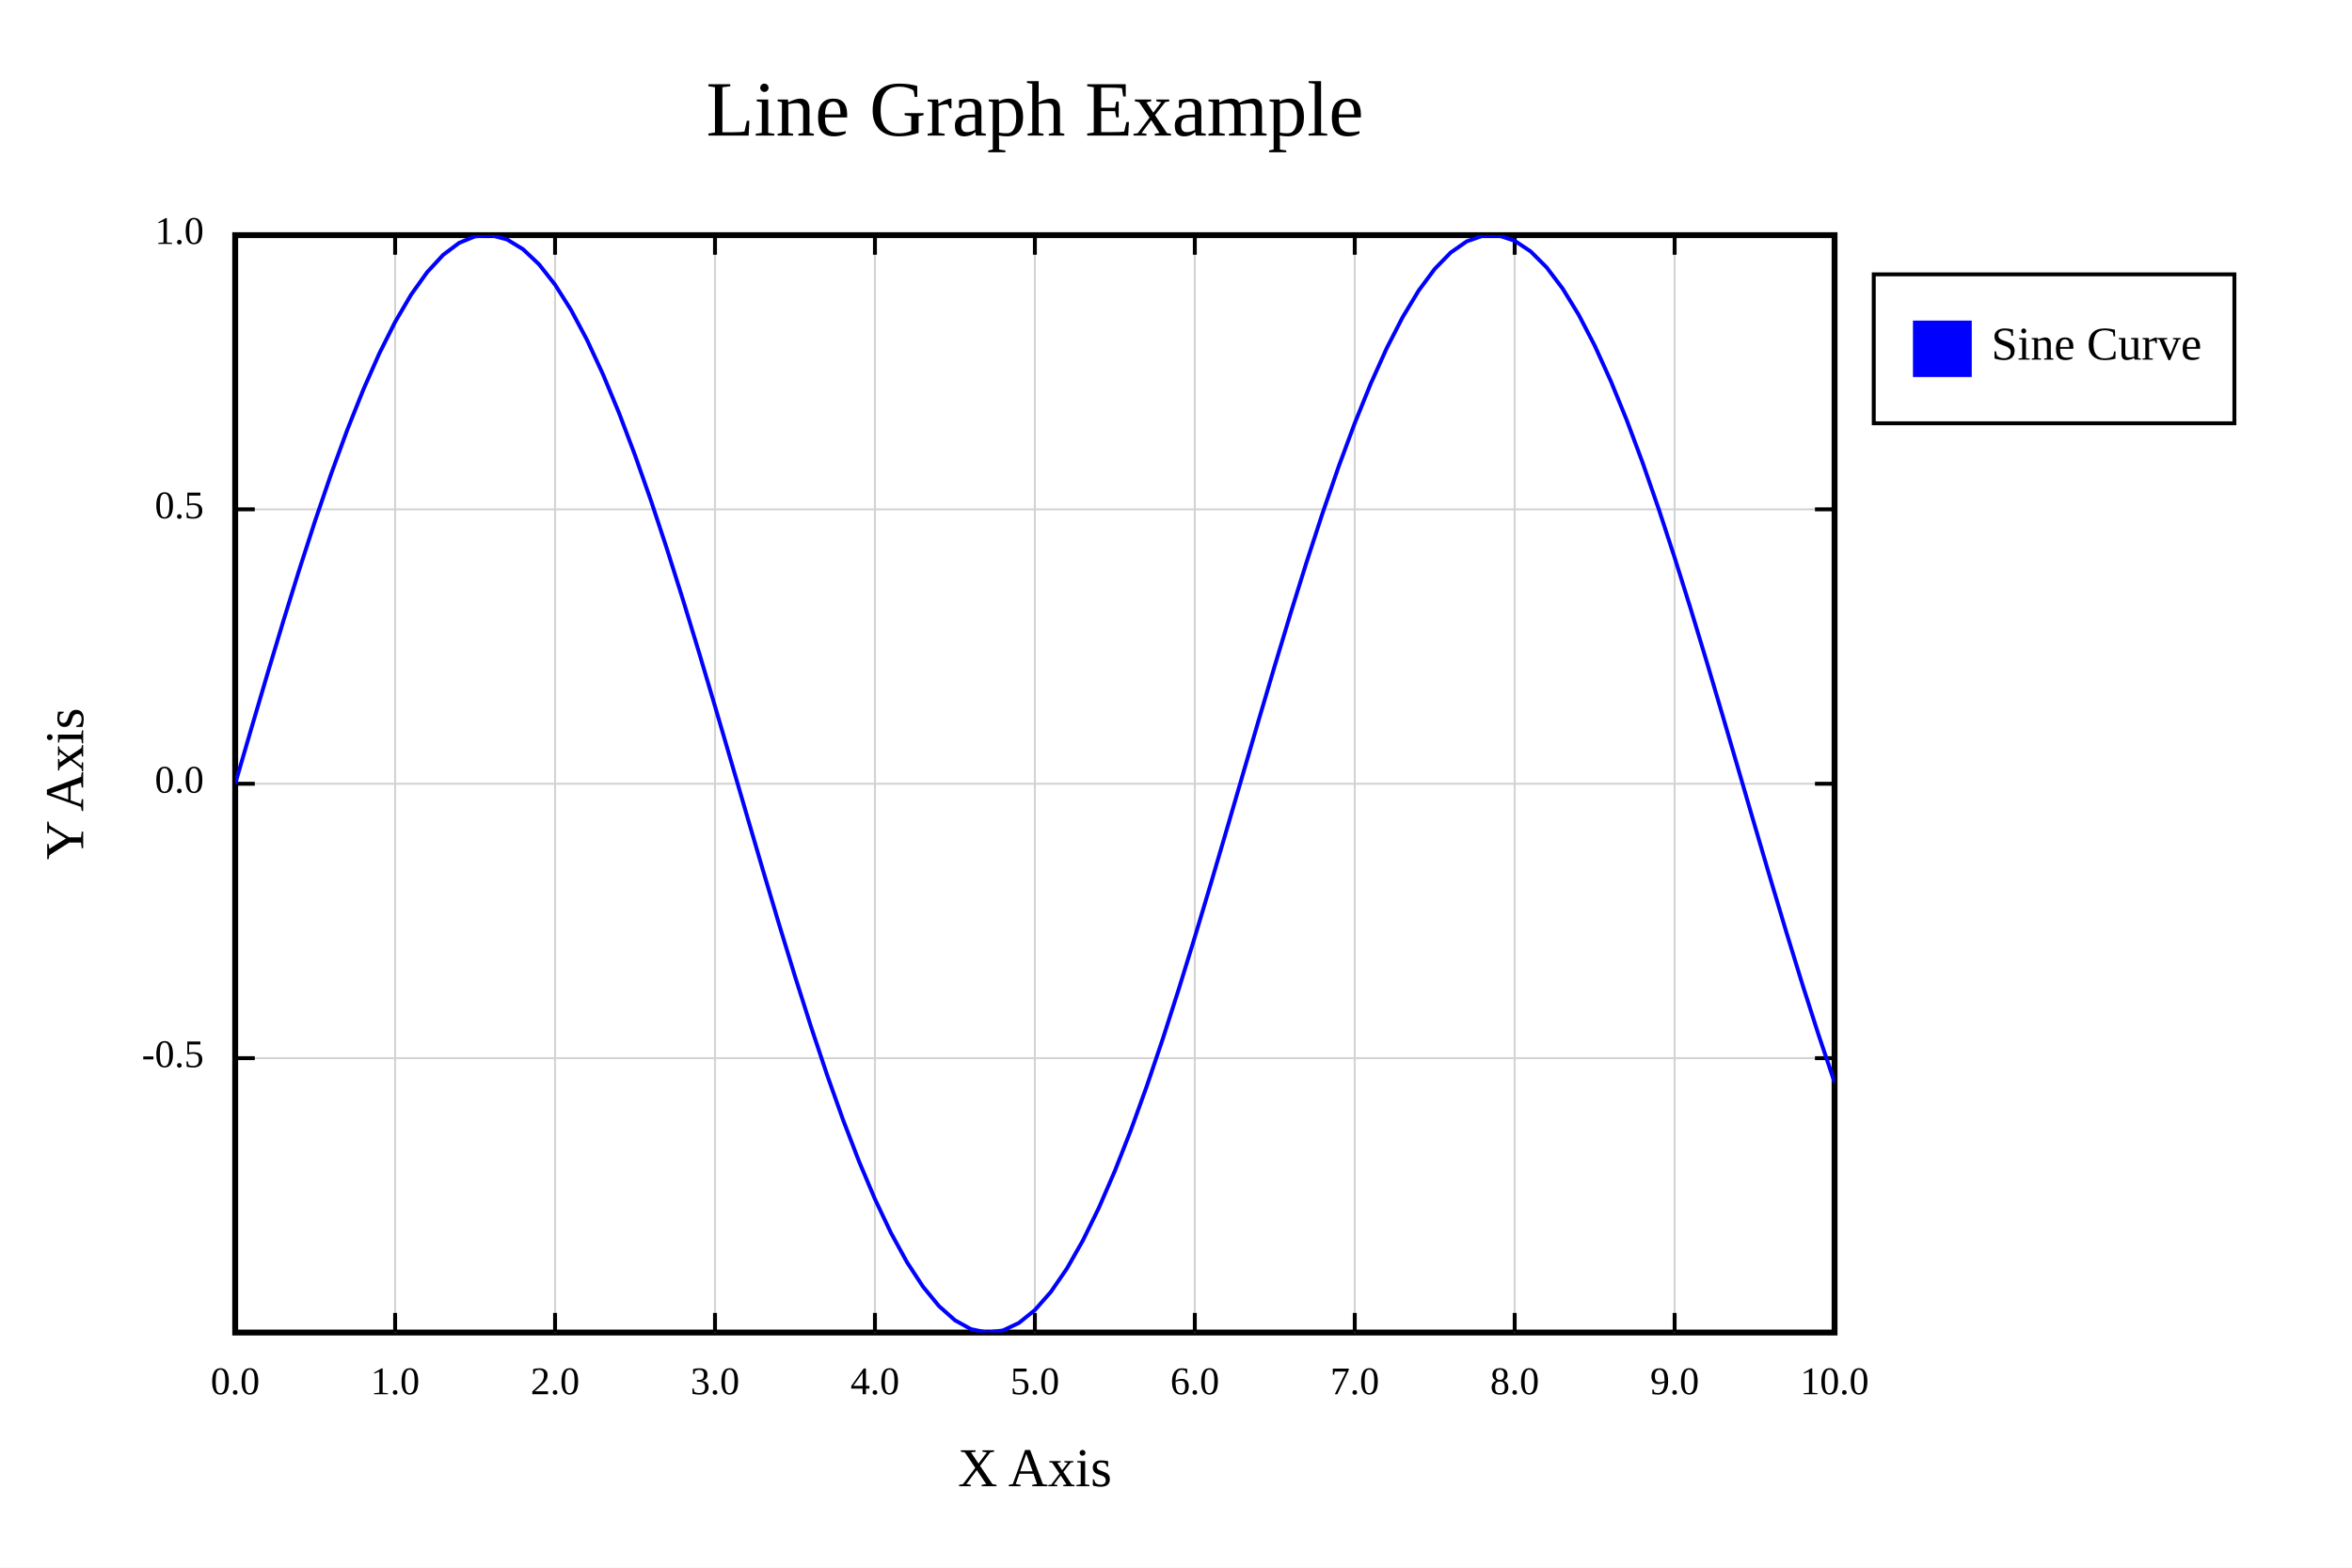
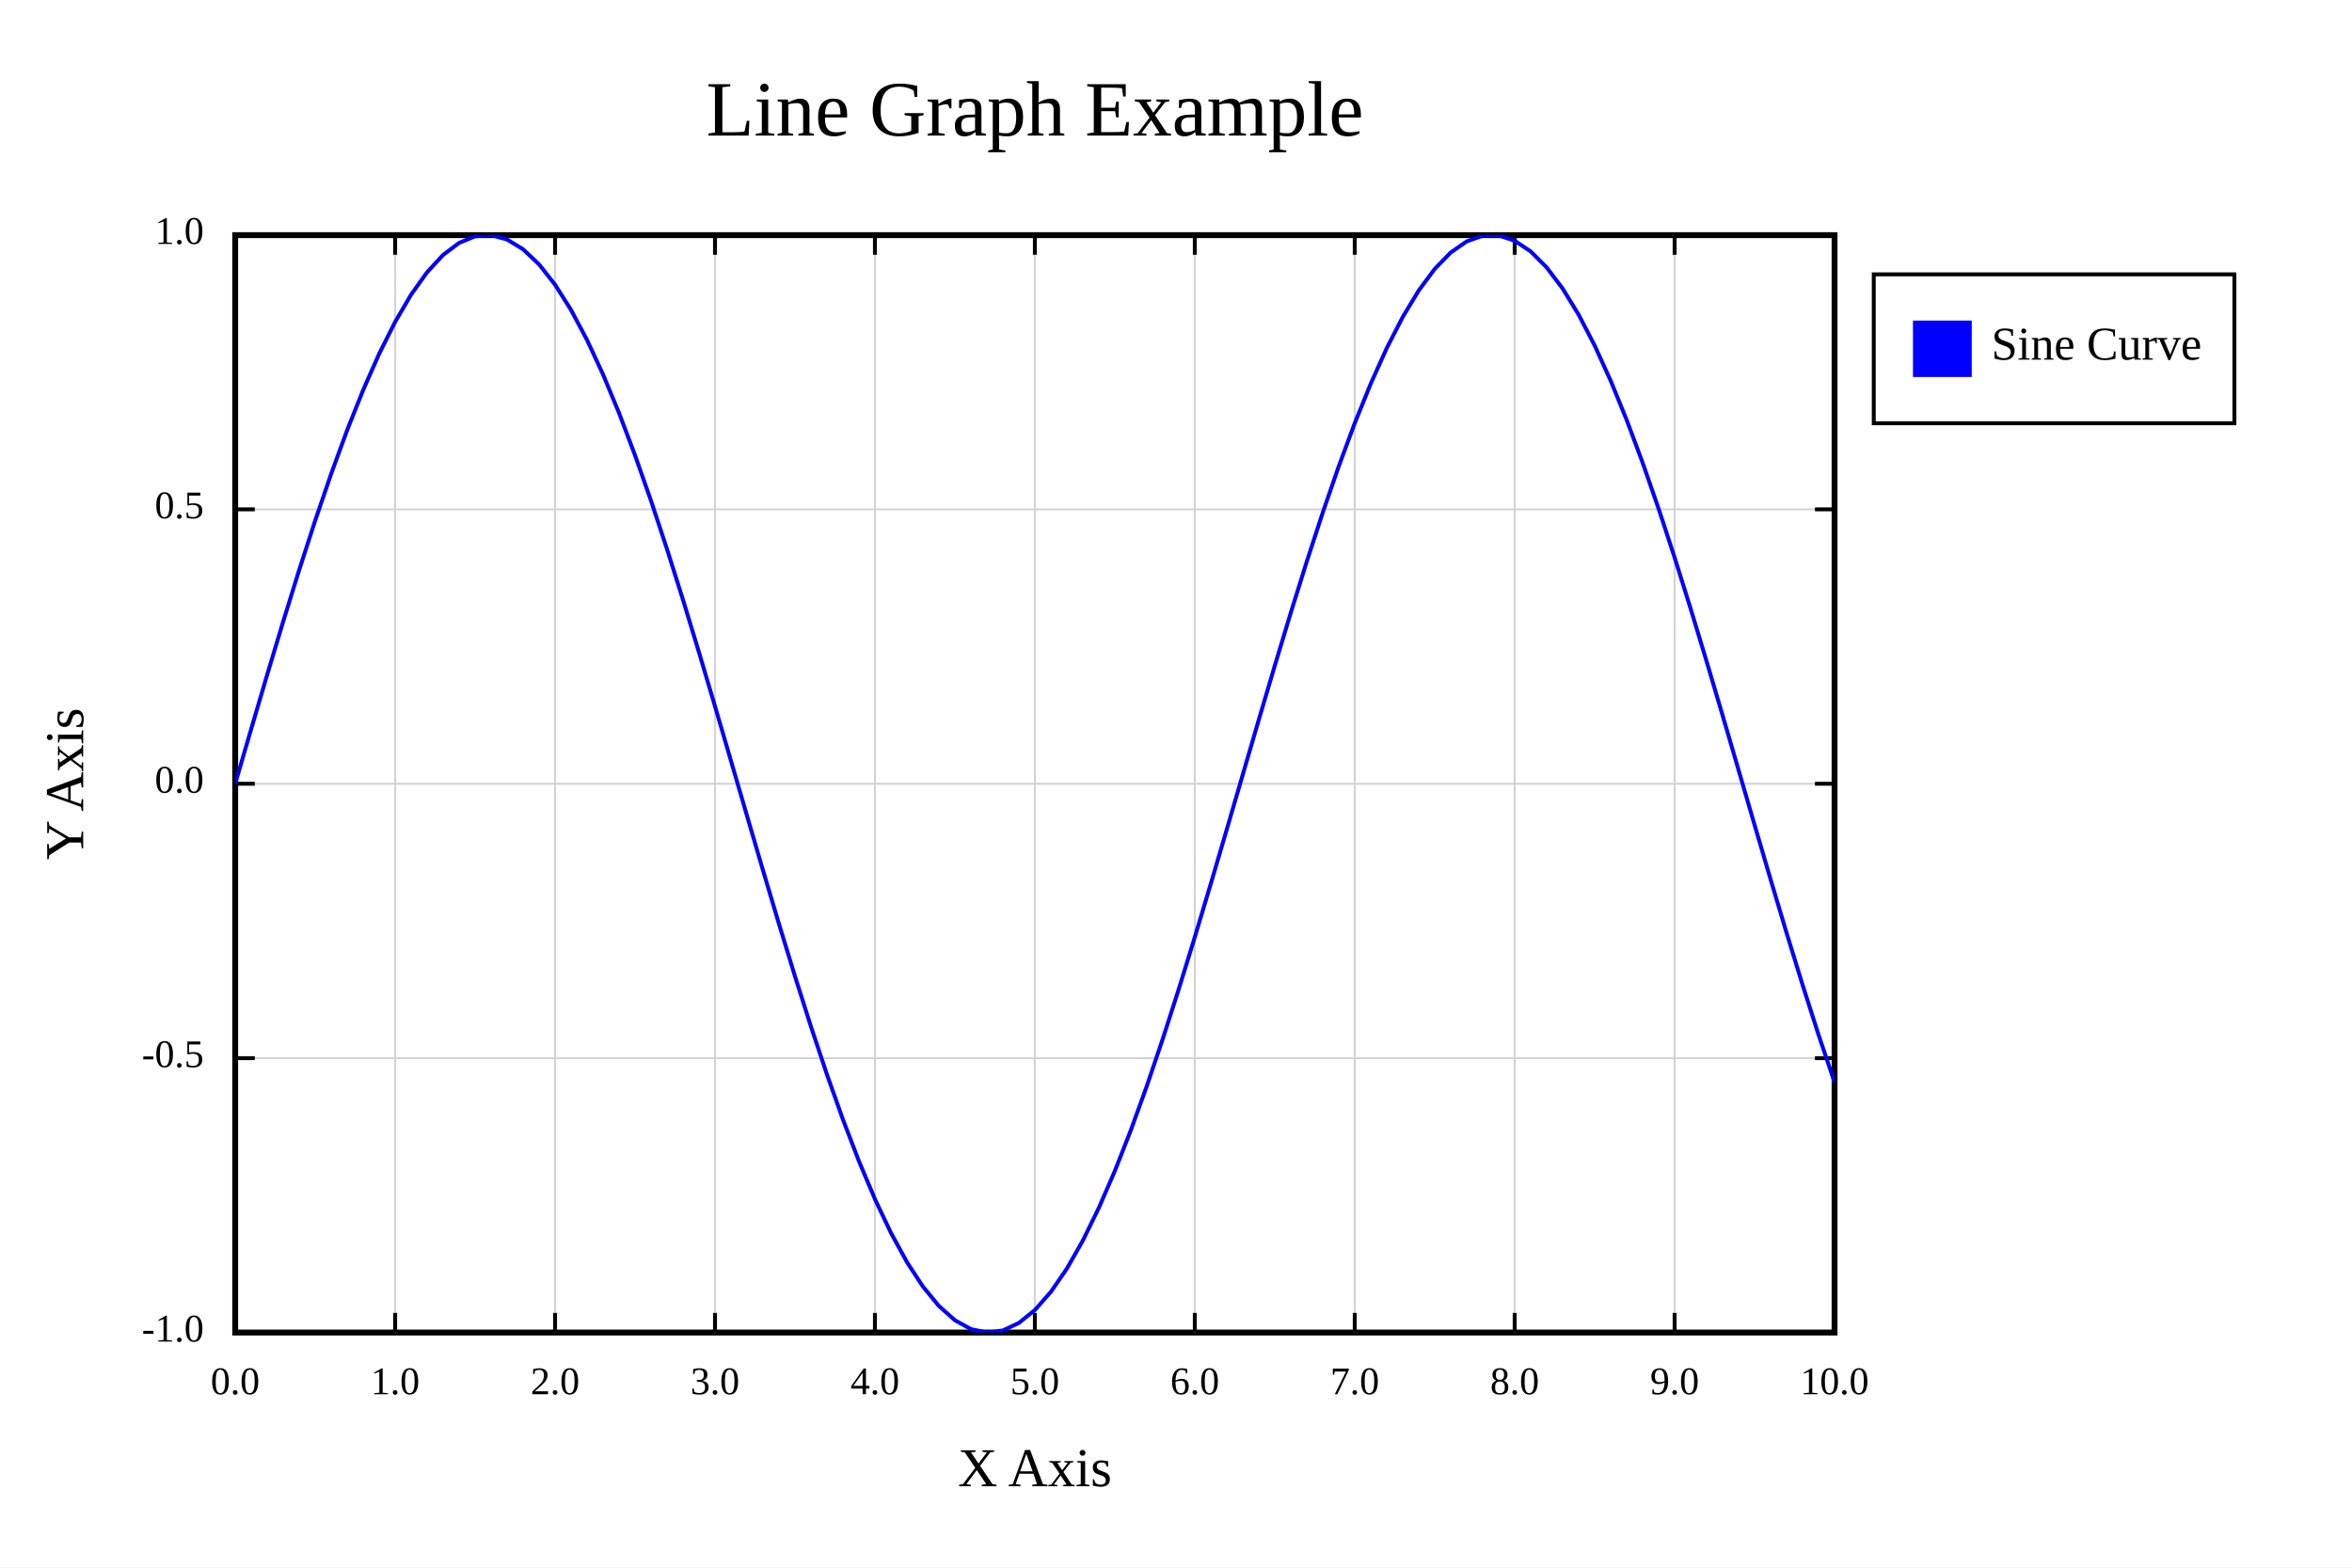
<svg xmlns="http://www.w3.org/2000/svg" height="400" viewBox="0 0 600 400" width="600">
  <rect fill="white" height="400" width="600" x="0" y="0" />
  <text dominant-baseline="middle" fill="#000000" font-family="Times New Roman" font-size="20" text-anchor="middle" x="264" y="30">
Line Graph Example
</text>
  <text dominant-baseline="middle" fill="#000000" font-family="Times New Roman" font-size="14" text-anchor="middle" x="264" y="376">
X Axis
</text>
  <text dominant-baseline="middle" fill="#000000" font-family="Times New Roman" font-size="14" text-anchor="middle" transform="rotate(-90, 18, 200)" x="18" y="200">
Y Axis
</text>
  <rect fill="none" height="280" stroke="#000000" stroke-width="1.5" width="408" x="60" y="60" />
  <line stroke="#000000" stroke-width="1" x1="60" x2="60" y1="340" y2="335" />
  <text dominant-baseline="hanging" fill="#000000" font-family="Times New Roman" font-size="10" text-anchor="middle" x="60" y="349">
0.0
</text>
  <line stroke="#000000" stroke-width="1" x1="60" x2="60" y1="60" y2="65" />
  <line stroke="#d3d3d3" stroke-width="0.5" x1="100.8" x2="100.8" y1="60" y2="340" />
  <line stroke="#000000" stroke-width="1" x1="100.8" x2="100.8" y1="340" y2="335" />
  <text dominant-baseline="hanging" fill="#000000" font-family="Times New Roman" font-size="10" text-anchor="middle" x="100.8" y="349">
1.0
</text>
  <line stroke="#000000" stroke-width="1" x1="100.8" x2="100.8" y1="60" y2="65" />
  <line stroke="#d3d3d3" stroke-width="0.5" x1="141.6" x2="141.6" y1="60" y2="340" />
  <line stroke="#000000" stroke-width="1" x1="141.6" x2="141.6" y1="340" y2="335" />
  <text dominant-baseline="hanging" fill="#000000" font-family="Times New Roman" font-size="10" text-anchor="middle" x="141.6" y="349">
2.0
</text>
  <line stroke="#000000" stroke-width="1" x1="141.6" x2="141.6" y1="60" y2="65" />
  <line stroke="#d3d3d3" stroke-width="0.5" x1="182.4" x2="182.4" y1="60" y2="340" />
  <line stroke="#000000" stroke-width="1" x1="182.4" x2="182.4" y1="340" y2="335" />
  <text dominant-baseline="hanging" fill="#000000" font-family="Times New Roman" font-size="10" text-anchor="middle" x="182.4" y="349">
3.0
</text>
  <line stroke="#000000" stroke-width="1" x1="182.4" x2="182.4" y1="60" y2="65" />
  <line stroke="#d3d3d3" stroke-width="0.5" x1="223.2" x2="223.2" y1="60" y2="340" />
  <line stroke="#000000" stroke-width="1" x1="223.2" x2="223.2" y1="340" y2="335" />
  <text dominant-baseline="hanging" fill="#000000" font-family="Times New Roman" font-size="10" text-anchor="middle" x="223.2" y="349">
4.0
</text>
  <line stroke="#000000" stroke-width="1" x1="223.2" x2="223.2" y1="60" y2="65" />
  <line stroke="#d3d3d3" stroke-width="0.5" x1="264" x2="264" y1="60" y2="340" />
  <line stroke="#000000" stroke-width="1" x1="264" x2="264" y1="340" y2="335" />
  <text dominant-baseline="hanging" fill="#000000" font-family="Times New Roman" font-size="10" text-anchor="middle" x="264" y="349">
5.0
</text>
  <line stroke="#000000" stroke-width="1" x1="264" x2="264" y1="60" y2="65" />
  <line stroke="#d3d3d3" stroke-width="0.5" x1="304.8" x2="304.8" y1="60" y2="340" />
  <line stroke="#000000" stroke-width="1" x1="304.8" x2="304.8" y1="340" y2="335" />
  <text dominant-baseline="hanging" fill="#000000" font-family="Times New Roman" font-size="10" text-anchor="middle" x="304.8" y="349">
6.0
</text>
  <line stroke="#000000" stroke-width="1" x1="304.8" x2="304.8" y1="60" y2="65" />
  <line stroke="#d3d3d3" stroke-width="0.5" x1="345.6" x2="345.6" y1="60" y2="340" />
  <line stroke="#000000" stroke-width="1" x1="345.6" x2="345.6" y1="340" y2="335" />
  <text dominant-baseline="hanging" fill="#000000" font-family="Times New Roman" font-size="10" text-anchor="middle" x="345.6" y="349">
7.0
</text>
  <line stroke="#000000" stroke-width="1" x1="345.6" x2="345.6" y1="60" y2="65" />
  <line stroke="#d3d3d3" stroke-width="0.5" x1="386.4" x2="386.4" y1="60" y2="340" />
  <line stroke="#000000" stroke-width="1" x1="386.4" x2="386.4" y1="340" y2="335" />
  <text dominant-baseline="hanging" fill="#000000" font-family="Times New Roman" font-size="10" text-anchor="middle" x="386.4" y="349">
8.0
</text>
  <line stroke="#000000" stroke-width="1" x1="386.4" x2="386.4" y1="60" y2="65" />
  <line stroke="#d3d3d3" stroke-width="0.5" x1="427.2" x2="427.2" y1="60" y2="340" />
  <line stroke="#000000" stroke-width="1" x1="427.2" x2="427.2" y1="340" y2="335" />
  <text dominant-baseline="hanging" fill="#000000" font-family="Times New Roman" font-size="10" text-anchor="middle" x="427.2" y="349">
9.0
</text>
  <line stroke="#000000" stroke-width="1" x1="427.2" x2="427.2" y1="60" y2="65" />
  <line stroke="#000000" stroke-width="1" x1="468" x2="468" y1="340" y2="335" />
  <text dominant-baseline="hanging" fill="#000000" font-family="Times New Roman" font-size="10" text-anchor="middle" x="468" y="349">
10.0
</text>
  <line stroke="#000000" stroke-width="1" x1="468" x2="468" y1="60" y2="65" />
+   <line stroke="#000000" stroke-width="1" x1="60" x2="65" y1="340.011" y2="340.011" />
+   <line stroke="#000000" stroke-width="1" x1="468" x2="463" y1="340.011" y2="340.011" />
+   <text dominant-baseline="middle" fill="#000000" font-family="Times New Roman" font-size="10" text-anchor="end" x="52" y="340.011">
+ -1.0
+ </text>
  <line stroke="#d3d3d3" stroke-width="0.5" x1="60" x2="468" y1="269.993" y2="269.993" />
  <line stroke="#000000" stroke-width="1" x1="60" x2="65" y1="269.993" y2="269.993" />
  <line stroke="#000000" stroke-width="1" x1="468" x2="463" y1="269.993" y2="269.993" />
  <text dominant-baseline="middle" fill="#000000" font-family="Times New Roman" font-size="10" text-anchor="end" x="52" y="269.993">
-0.5
</text>
  <line stroke="#d3d3d3" stroke-width="0.5" x1="60" x2="468" y1="199.976" y2="199.976" />
  <line stroke="#000000" stroke-width="1" x1="60" x2="65" y1="199.976" y2="199.976" />
  <line stroke="#000000" stroke-width="1" x1="468" x2="463" y1="199.976" y2="199.976" />
  <text dominant-baseline="middle" fill="#000000" font-family="Times New Roman" font-size="10" text-anchor="end" x="52" y="199.976">
0.0
</text>
  <line stroke="#d3d3d3" stroke-width="0.5" x1="60" x2="468" y1="129.958" y2="129.958" />
  <line stroke="#000000" stroke-width="1" x1="60" x2="65" y1="129.958" y2="129.958" />
  <line stroke="#000000" stroke-width="1" x1="468" x2="463" y1="129.958" y2="129.958" />
  <text dominant-baseline="middle" fill="#000000" font-family="Times New Roman" font-size="10" text-anchor="end" x="52" y="129.958">
0.5
</text>
  <line stroke="#000000" stroke-width="1" x1="60" x2="65" y1="59.94" y2="59.94" />
  <line stroke="#000000" stroke-width="1" x1="468" x2="463" y1="59.94" y2="59.94" />
  <text dominant-baseline="middle" fill="#000000" font-family="Times New Roman" font-size="10" text-anchor="end" x="52" y="59.94">
1.0
</text>
  <defs>
    <clipPath id="plotAreaClip">
      <rect height="280" width="408" x="60" y="60" />
    </clipPath>
  </defs>
  <g clip-path="url(#plotAreaClip)">
    <path d="M60,199.976 L64.08,185.995 L68.16,172.155 L72.24,158.592 L76.32,145.443 L80.4,132.839 L84.48,120.906 L88.56,109.762 L92.64,99.52 L96.72,90.282 L100.8,82.14 L104.88,75.175 L108.96,69.457 L113.04,65.043 L117.12,61.978 L121.2,60.291 L125.28,60 L129.36,61.108 L133.44,63.603 L137.52,67.46 L141.6,72.642 L145.68,79.096 L149.76,86.758 L153.84,95.551 L157.92,105.387 L162,116.168 L166.08,127.787 L170.16,140.127 L174.24,153.065 L178.32,166.472 L182.4,180.214 L186.48,194.153 L190.56,208.15 L194.64,222.065 L198.72,235.76 L202.8,249.098 L206.88,261.944 L210.96,274.171 L215.04,285.657 L219.12,296.287 L223.2,305.955 L227.28,314.563 L231.36,322.027 L235.44,328.271 L239.52,333.233 L243.6,336.864 L247.68,339.127 L251.76,340 L255.84,339.474 L259.92,337.553 L264,334.259 L268.08,329.622 L272.16,323.69 L276.24,316.522 L280.32,308.19 L284.4,298.776 L288.48,288.375 L292.56,277.091 L296.64,265.036 L300.72,252.331 L304.8,239.104 L308.88,225.485 L312.96,211.611 L317.04,197.621 L321.12,183.655 L325.2,169.851 L329.28,156.349 L333.36,143.282 L337.44,130.782 L341.52,118.974 L345.6,107.974 L349.68,97.894 L353.76,88.834 L357.84,80.884 L361.92,74.125 L366,68.622 L370.08,64.433 L374.16,61.597 L378.24,60.144 L382.32,60.089 L386.4,61.431 L390.48,64.157 L394.56,68.24 L398.64,73.64 L402.72,80.302 L406.8,88.159 L410.88,97.134 L414.96,107.136 L419.04,118.067 L423.12,129.815 L427.2,142.264 L431.28,155.291 L435.36,168.763 L439.44,182.548 L443.52,196.506 L447.6,210.499 L451.68,224.387 L455.76,238.032 L459.84,251.296 L463.92,264.047 L468,276.158" fill="none" stroke="#0000ff" stroke-width="1" />
  </g>
  <rect fill="white" height="38" stroke="#000000" stroke-width="1" width="92" x="478" y="70" />
  <rect fill="#0000ff" height="14.4" width="15" x="488" y="81.8" />
  <text dominant-baseline="middle" fill="#000000" font-family="Times New Roman" font-size="12" text-anchor="start" x="508" y="89">
Sine Curve
</text>
</svg>
